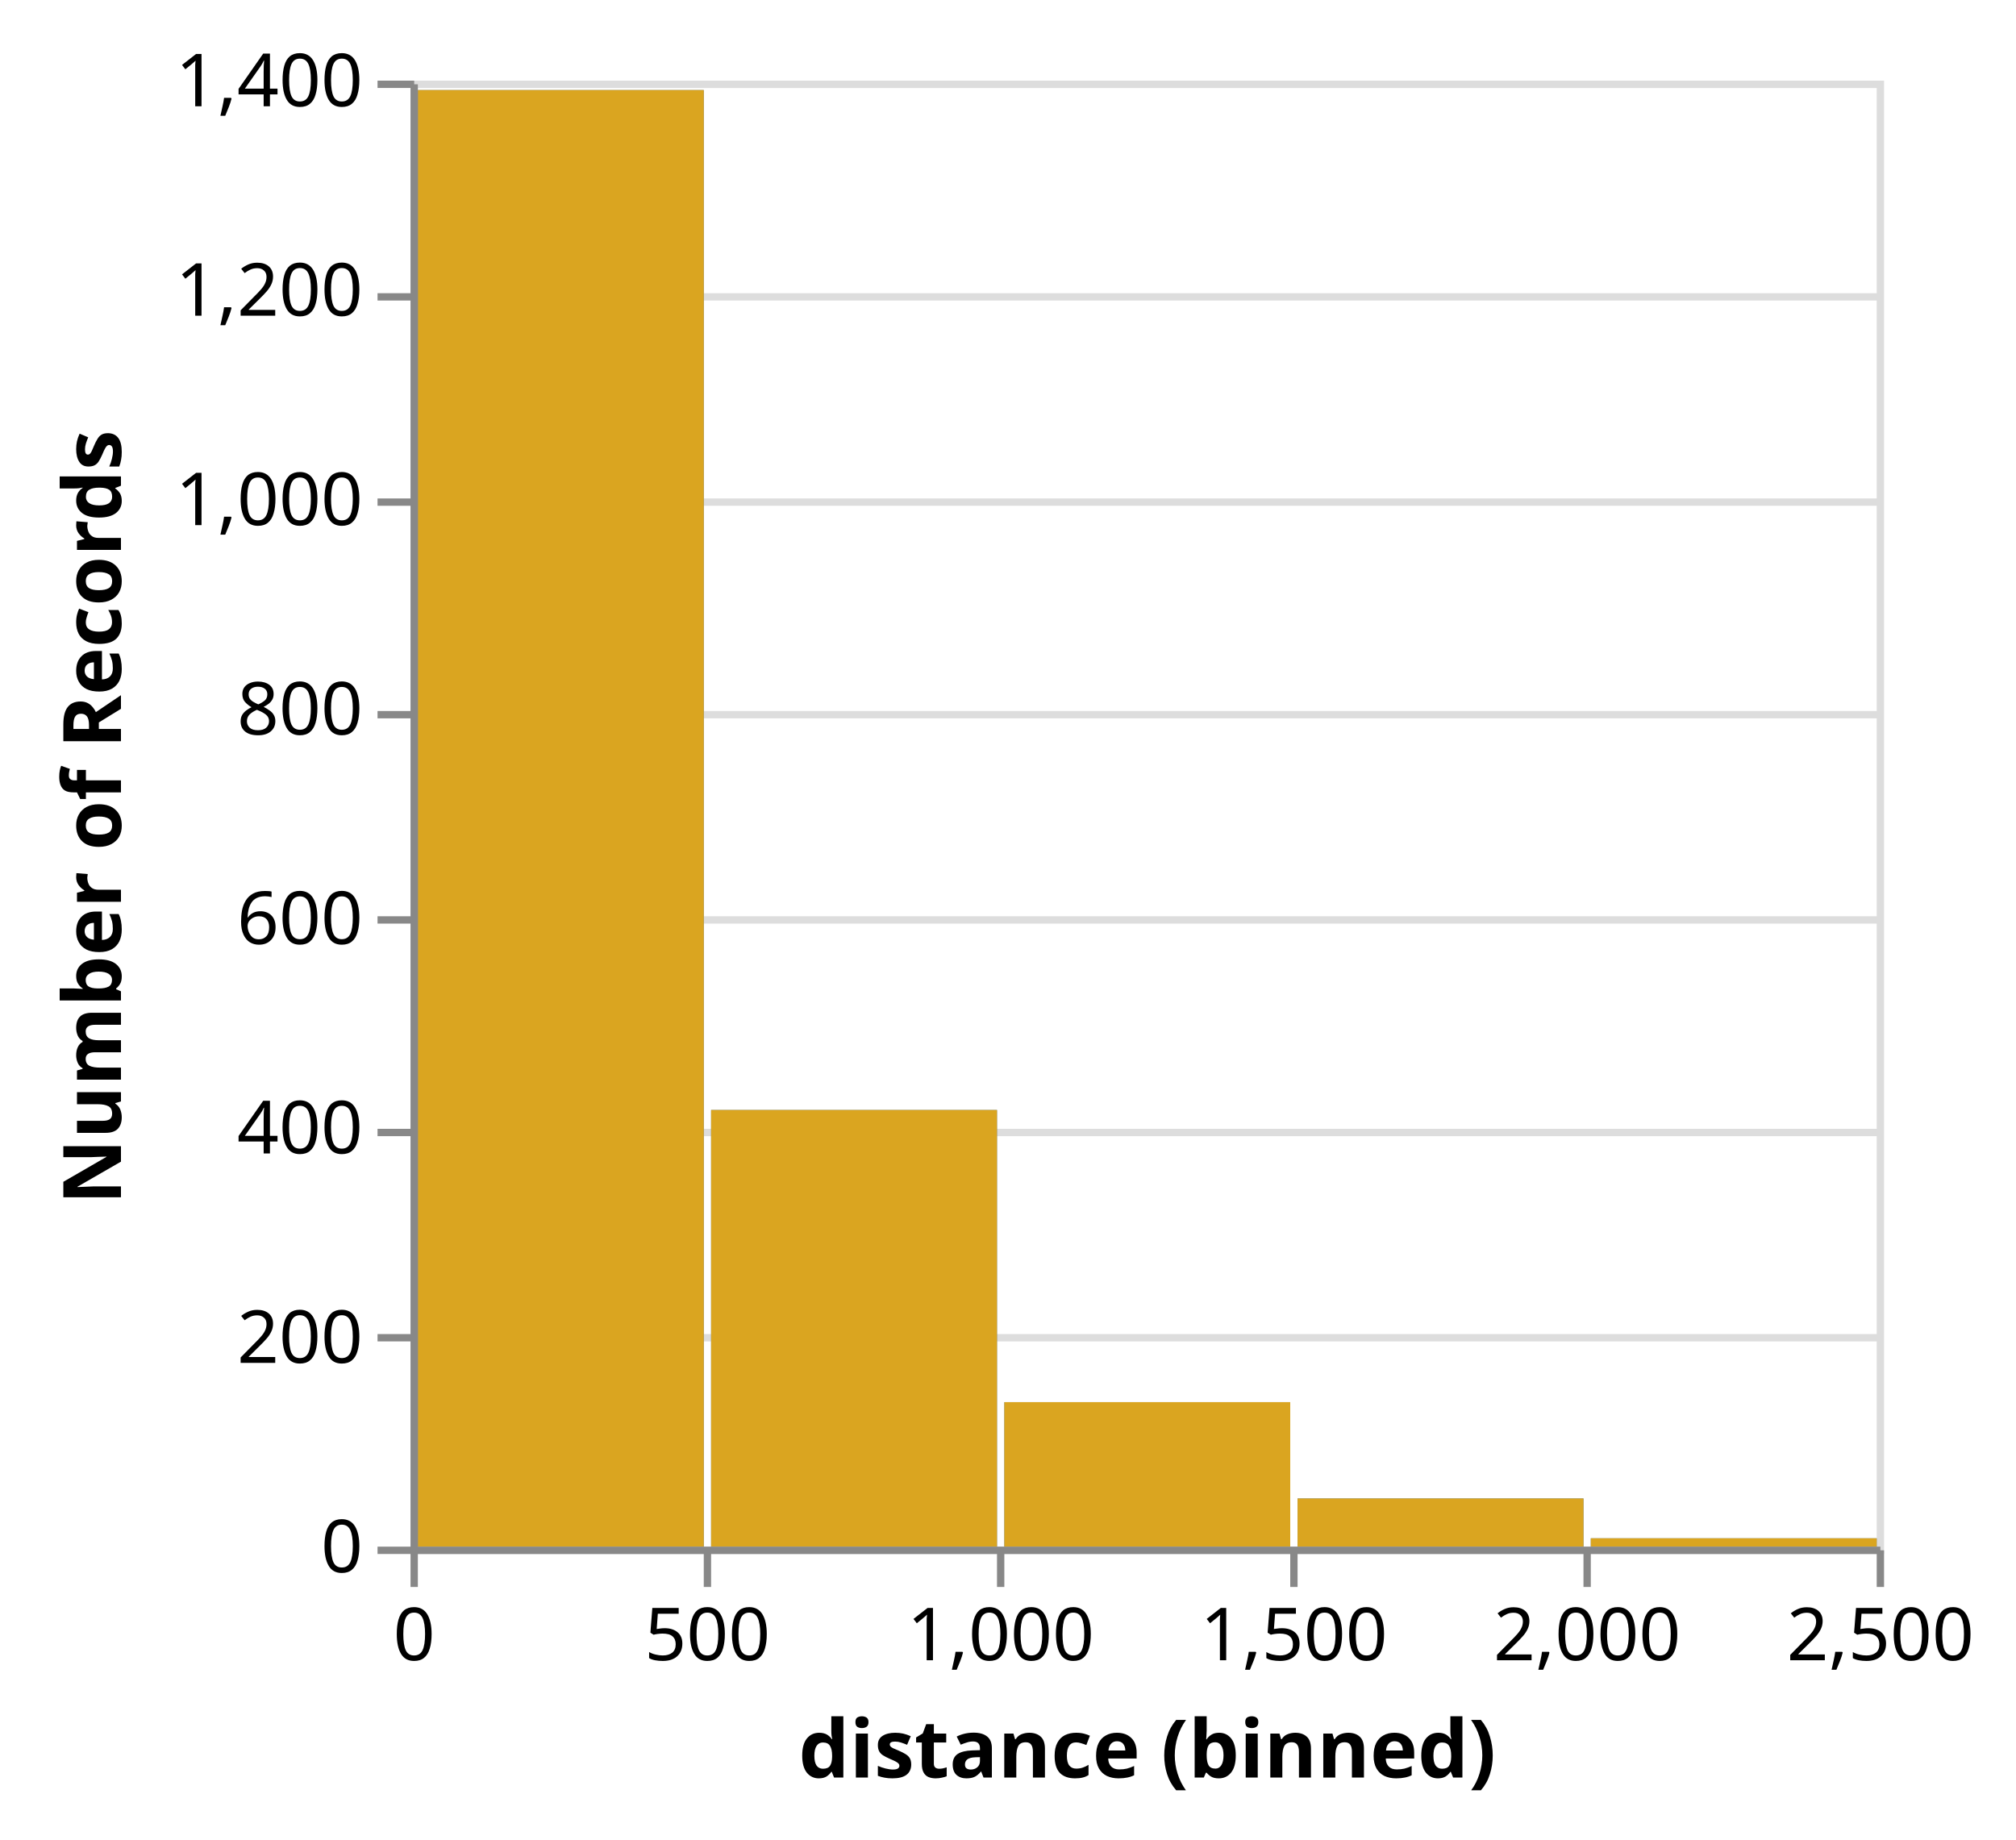
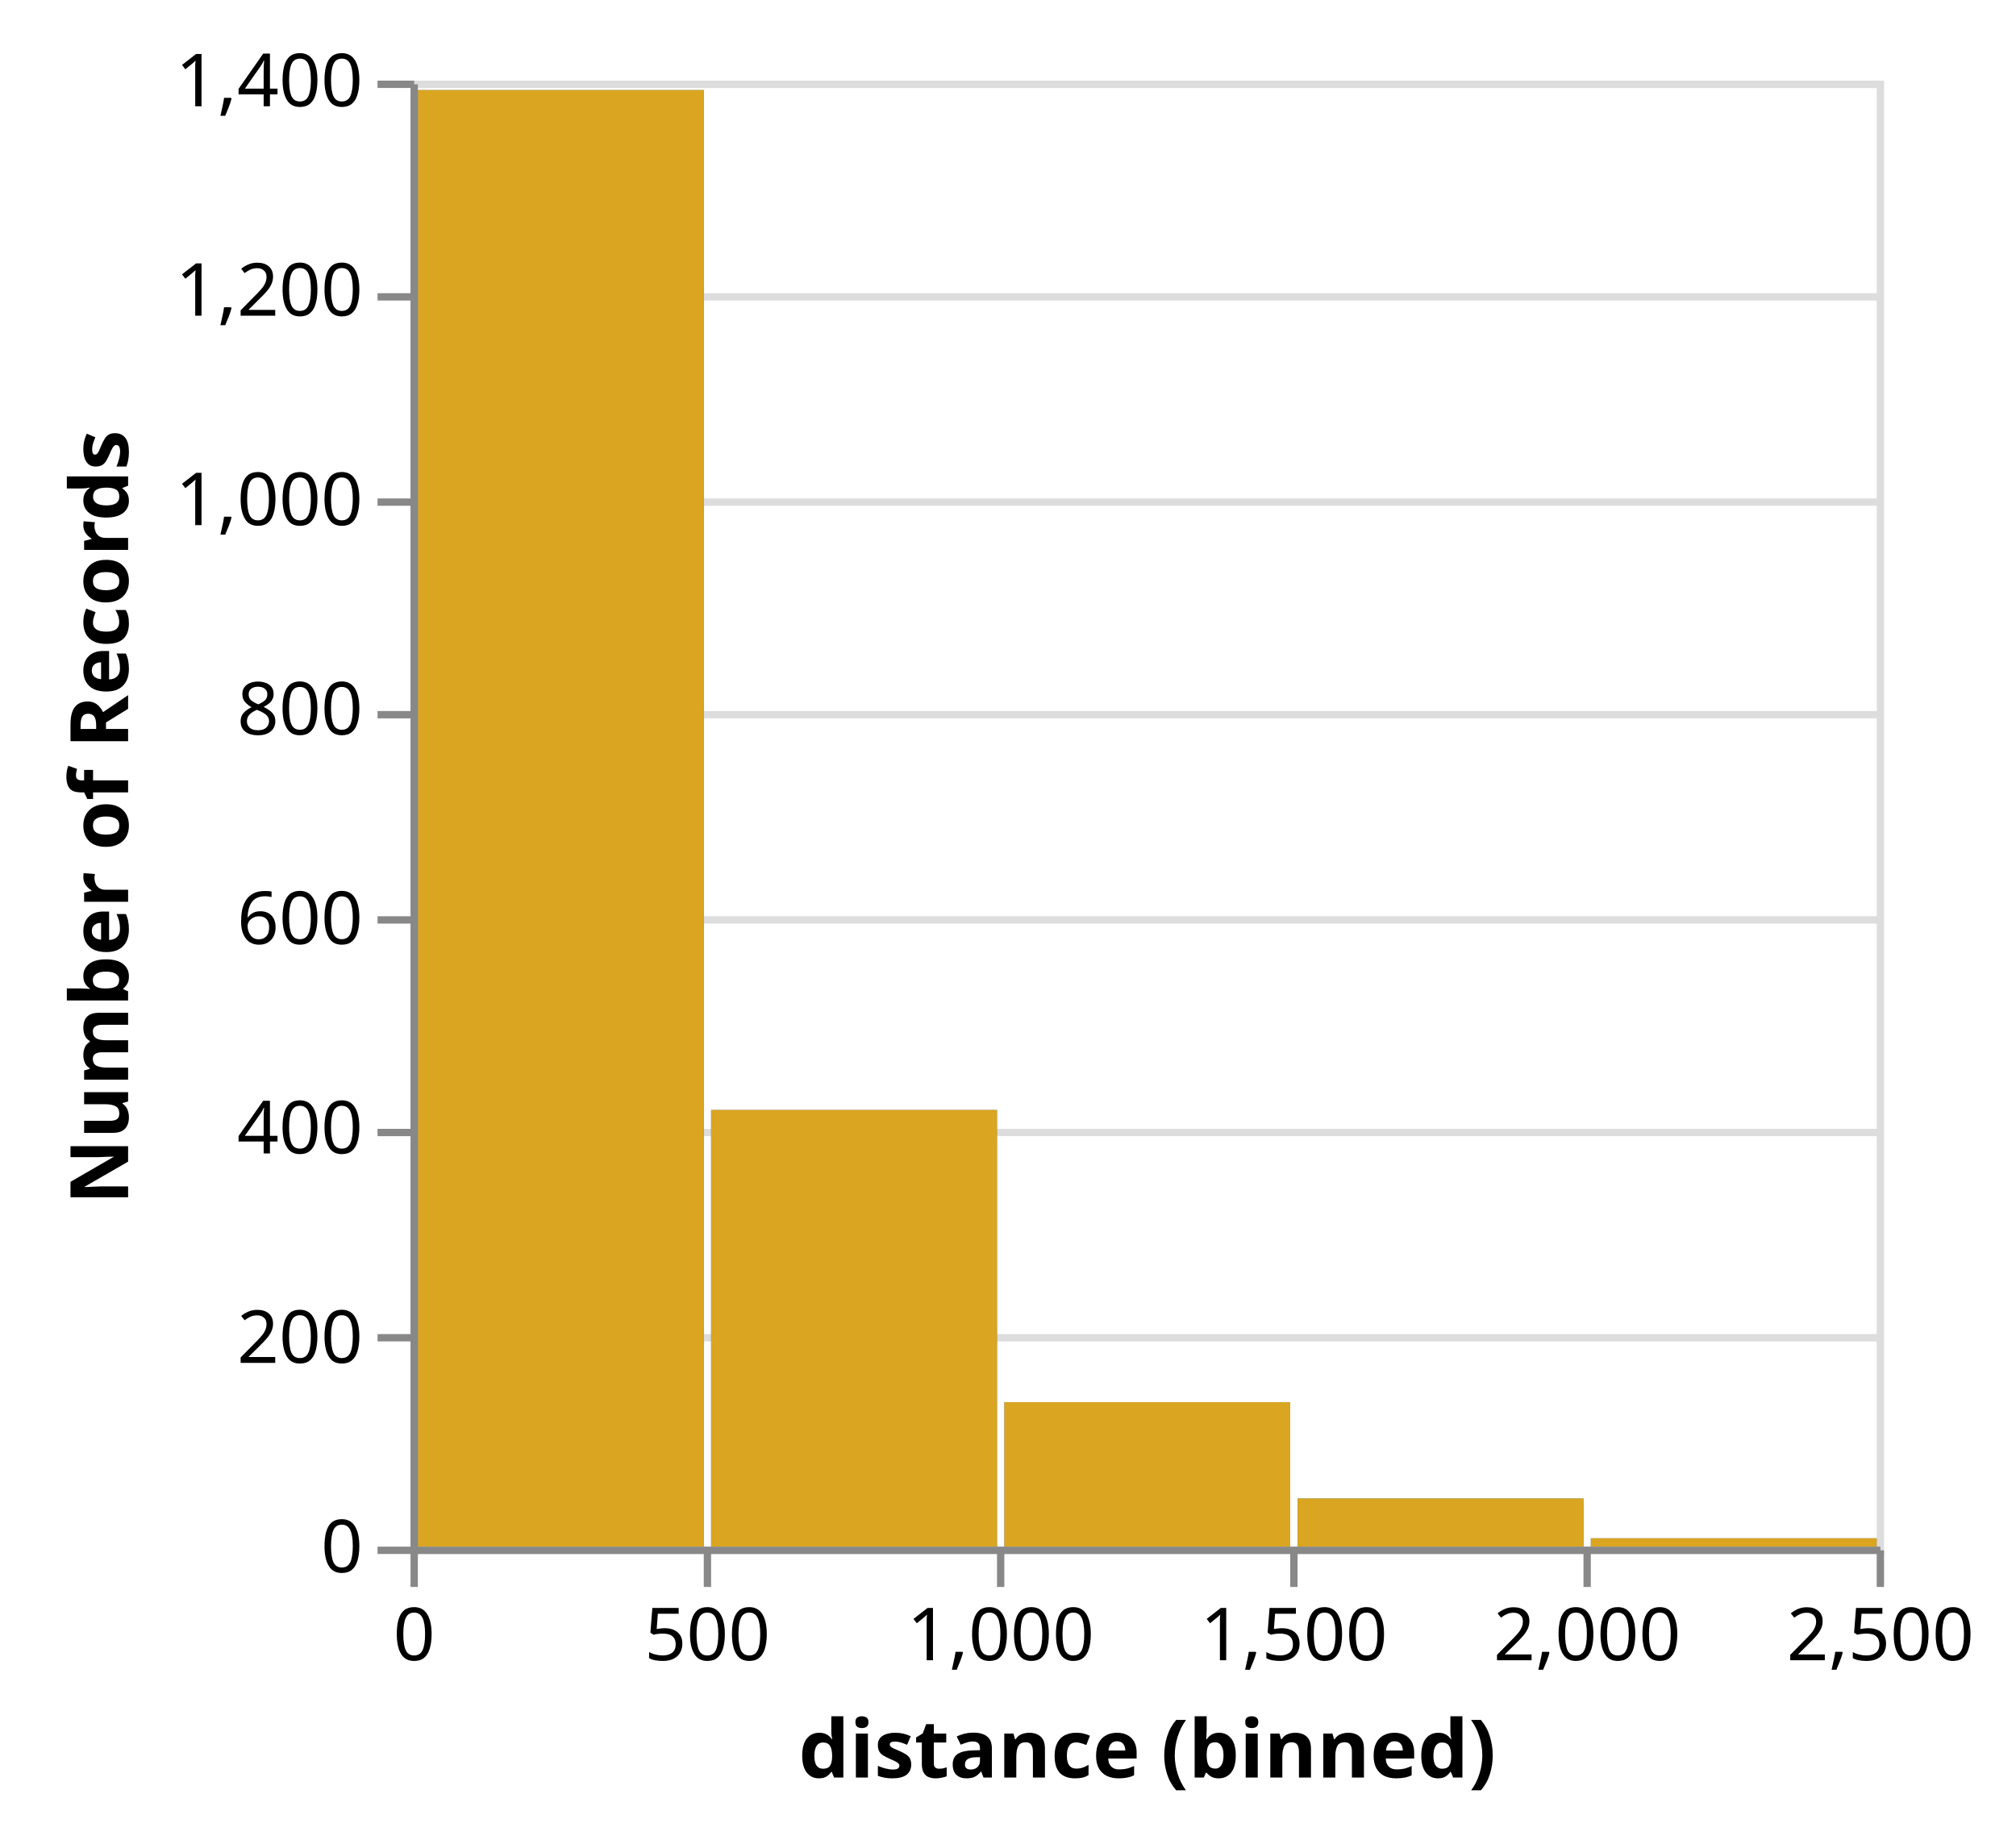
<svg xmlns="http://www.w3.org/2000/svg" class="marks" width="275" height="251" viewBox="0 0 275 251" version="1.1">
  <g transform="translate(56,11)">
    <g class="mark-group role-frame root">
      <g transform="translate(0,0)">
        <path class="background" d="M0.5,0.5h200v200h-200Z" style="fill: transparent; stroke: #ddd;" />
        <g>
          <g class="mark-group role-axis">
            <g transform="translate(0.5,0.5)">
              <path class="background" d="M0,0h0v0h0Z" style="pointer-events: none; fill: none;" />
              <g>
                <g class="mark-rule role-axis-grid" style="pointer-events: none;">
                  <line transform="translate(0,200)" x2="200" y2="0" style="fill: none; stroke: #ddd; stroke-width: 1; stroke-dasharray: ; opacity: 1;" />
                  <line transform="translate(0,171)" x2="200" y2="0" style="fill: none; stroke: #ddd; stroke-width: 1; stroke-dasharray: ; opacity: 1;" />
                  <line transform="translate(0,143)" x2="200" y2="0" style="fill: none; stroke: #ddd; stroke-width: 1; stroke-dasharray: ; opacity: 1;" />
                  <line transform="translate(0,114)" x2="200" y2="0" style="fill: none; stroke: #ddd; stroke-width: 1; stroke-dasharray: ; opacity: 1;" />
                  <line transform="translate(0,86)" x2="200" y2="0" style="fill: none; stroke: #ddd; stroke-width: 1; stroke-dasharray: ; opacity: 1;" />
                  <line transform="translate(0,57)" x2="200" y2="0" style="fill: none; stroke: #ddd; stroke-width: 1; stroke-dasharray: ; opacity: 1;" />
                  <line transform="translate(0,29)" x2="200" y2="0" style="fill: none; stroke: #ddd; stroke-width: 1; stroke-dasharray: ; opacity: 1;" />
                  <line transform="translate(0,0)" x2="200" y2="0" style="fill: none; stroke: #ddd; stroke-width: 1; stroke-dasharray: ; opacity: 1;" />
                </g>
              </g>
            </g>
          </g>
          <g class="mark-rect role-mark layer_0_marks">
            <path d="M1,1.286h39v198.714h-39Z" style="fill: #4c78a8;" />
            <path d="M41,140.429h39v59.571h-39Z" style="fill: #4c78a8;" />
            <path d="M81,180.286h39v19.714h-39Z" style="fill: #4c78a8;" />
            <path d="M161,198.857h39v1.143h-39Z" style="fill: #4c78a8;" />
            <path d="M121,193.429h39v6.571h-39Z" style="fill: #4c78a8;" />
          </g>
          <g class="mark-rect role-mark layer_1_marks">
            <path d="M1,1.286h39v198.714h-39Z" style="fill: goldenrod;" />
            <path d="M41,140.429h39v59.571h-39Z" style="fill: goldenrod;" />
            <path d="M81,180.286h39v19.714h-39Z" style="fill: goldenrod;" />
            <path d="M161,198.857h39v1.143h-39Z" style="fill: goldenrod;" />
            <path d="M121,193.429h39v6.571h-39Z" style="fill: goldenrod;" />
          </g>
          <g class="mark-group role-axis">
            <g transform="translate(0.5,200.5)">
              <path class="background" d="M0,0h0v0h0Z" style="pointer-events: none; fill: none;" />
              <g>
                <g class="mark-rule role-axis-tick" style="pointer-events: none;">
                  <line transform="translate(0,0)" x2="0" y2="5" style="fill: none; stroke: #888; stroke-width: 1; opacity: 1;" />
                  <line transform="translate(40,0)" x2="0" y2="5" style="fill: none; stroke: #888; stroke-width: 1; opacity: 1;" />
                  <line transform="translate(80,0)" x2="0" y2="5" style="fill: none; stroke: #888; stroke-width: 1; opacity: 1;" />
                  <line transform="translate(120,0)" x2="0" y2="5" style="fill: none; stroke: #888; stroke-width: 1; opacity: 1;" />
                  <line transform="translate(160,0)" x2="0" y2="5" style="fill: none; stroke: #888; stroke-width: 1; opacity: 1;" />
                  <line transform="translate(200,0)" x2="0" y2="5" style="fill: none; stroke: #888; stroke-width: 1; opacity: 1;" />
                </g>
                <g class="mark-text role-axis-label" style="pointer-events: none;">
                  <text text-anchor="middle" transform="translate(0,15)" style="font: 10px sans-serif; fill: #000; opacity: 1;">0</text>
                  <text text-anchor="middle" transform="translate(40,15)" style="font: 10px sans-serif; fill: #000; opacity: 1;">500</text>
                  <text text-anchor="middle" transform="translate(80,15)" style="font: 10px sans-serif; fill: #000; opacity: 1;">1,000</text>
                  <text text-anchor="middle" transform="translate(120,15)" style="font: 10px sans-serif; fill: #000; opacity: 1;">1,500</text>
                  <text text-anchor="middle" transform="translate(160,15)" style="font: 10px sans-serif; fill: #000; opacity: 1;">2,000</text>
                  <text text-anchor="middle" transform="translate(200,15)" style="font: 10px sans-serif; fill: #000; opacity: 1;">2,500</text>
                </g>
                <g class="mark-rule role-axis-domain" style="pointer-events: none;">
                  <line transform="translate(0,0)" x2="200" y2="0" style="fill: none; stroke: #888; stroke-width: 1; opacity: 1;" />
                </g>
                <g class="mark-text role-axis-title" style="pointer-events: none;">
                  <text text-anchor="middle" transform="translate(100,31)" style="font: bold 11px sans-serif; fill: #000; opacity: 1;">distance (binned)</text>
                </g>
              </g>
            </g>
          </g>
          <g class="mark-group role-axis">
            <g transform="translate(0.5,0.5)">
              <path class="background" d="M0,0h0v0h0Z" style="pointer-events: none; fill: none;" />
              <g>
                <g class="mark-rule role-axis-tick" style="pointer-events: none;">
                  <line transform="translate(0,200)" x2="-5" y2="0" style="fill: none; stroke: #888; stroke-width: 1; opacity: 1;" />
                  <line transform="translate(0,171)" x2="-5" y2="0" style="fill: none; stroke: #888; stroke-width: 1; opacity: 1;" />
                  <line transform="translate(0,143)" x2="-5" y2="0" style="fill: none; stroke: #888; stroke-width: 1; opacity: 1;" />
                  <line transform="translate(0,114)" x2="-5" y2="0" style="fill: none; stroke: #888; stroke-width: 1; opacity: 1;" />
                  <line transform="translate(0,86)" x2="-5" y2="0" style="fill: none; stroke: #888; stroke-width: 1; opacity: 1;" />
                  <line transform="translate(0,57)" x2="-5" y2="0" style="fill: none; stroke: #888; stroke-width: 1; opacity: 1;" />
                  <line transform="translate(0,29)" x2="-5" y2="0" style="fill: none; stroke: #888; stroke-width: 1; opacity: 1;" />
                  <line transform="translate(0,0)" x2="-5" y2="0" style="fill: none; stroke: #888; stroke-width: 1; opacity: 1;" />
                </g>
                <g class="mark-text role-axis-label" style="pointer-events: none;">
                  <text text-anchor="end" transform="translate(-7,203)" style="font: 10px sans-serif; fill: #000; opacity: 1;">0</text>
                  <text text-anchor="end" transform="translate(-7,174.4286)" style="font: 10px sans-serif; fill: #000; opacity: 1;">200</text>
                  <text text-anchor="end" transform="translate(-7,145.8571)" style="font: 10px sans-serif; fill: #000; opacity: 1;">400</text>
                  <text text-anchor="end" transform="translate(-7,117.2857)" style="font: 10px sans-serif; fill: #000; opacity: 1;">600</text>
                  <text text-anchor="end" transform="translate(-7,88.71429)" style="font: 10px sans-serif; fill: #000; opacity: 1;">800</text>
                  <text text-anchor="end" transform="translate(-7,60.14286)" style="font: 10px sans-serif; fill: #000; opacity: 1;">1,000</text>
                  <text text-anchor="end" transform="translate(-7,31.57143)" style="font: 10px sans-serif; fill: #000; opacity: 1;">1,200</text>
                  <text text-anchor="end" transform="translate(-7,3)" style="font: 10px sans-serif; fill: #000; opacity: 1;">1,400</text>
                </g>
                <g class="mark-rule role-axis-domain" style="pointer-events: none;">
                  <line transform="translate(0,200)" x2="0" y2="-200" style="fill: none; stroke: #888; stroke-width: 1; opacity: 1;" />
                </g>
                <g class="mark-text role-axis-title" style="pointer-events: none;">
-                   <text text-anchor="middle" transform="translate(-38,100) rotate(-90) translate(0,-2)" style="font: bold 11px sans-serif; fill: #000; opacity: 1;">Number of Records</text>
+                   <text text-anchor="middle" transform="translate(-37.02441,100) rotate(-90) translate(0,-2)" style="font: bold 11px sans-serif; fill: #000; opacity: 1;">Number of Records</text>
                </g>
              </g>
            </g>
          </g>
        </g>
      </g>
    </g>
  </g>
</svg>
